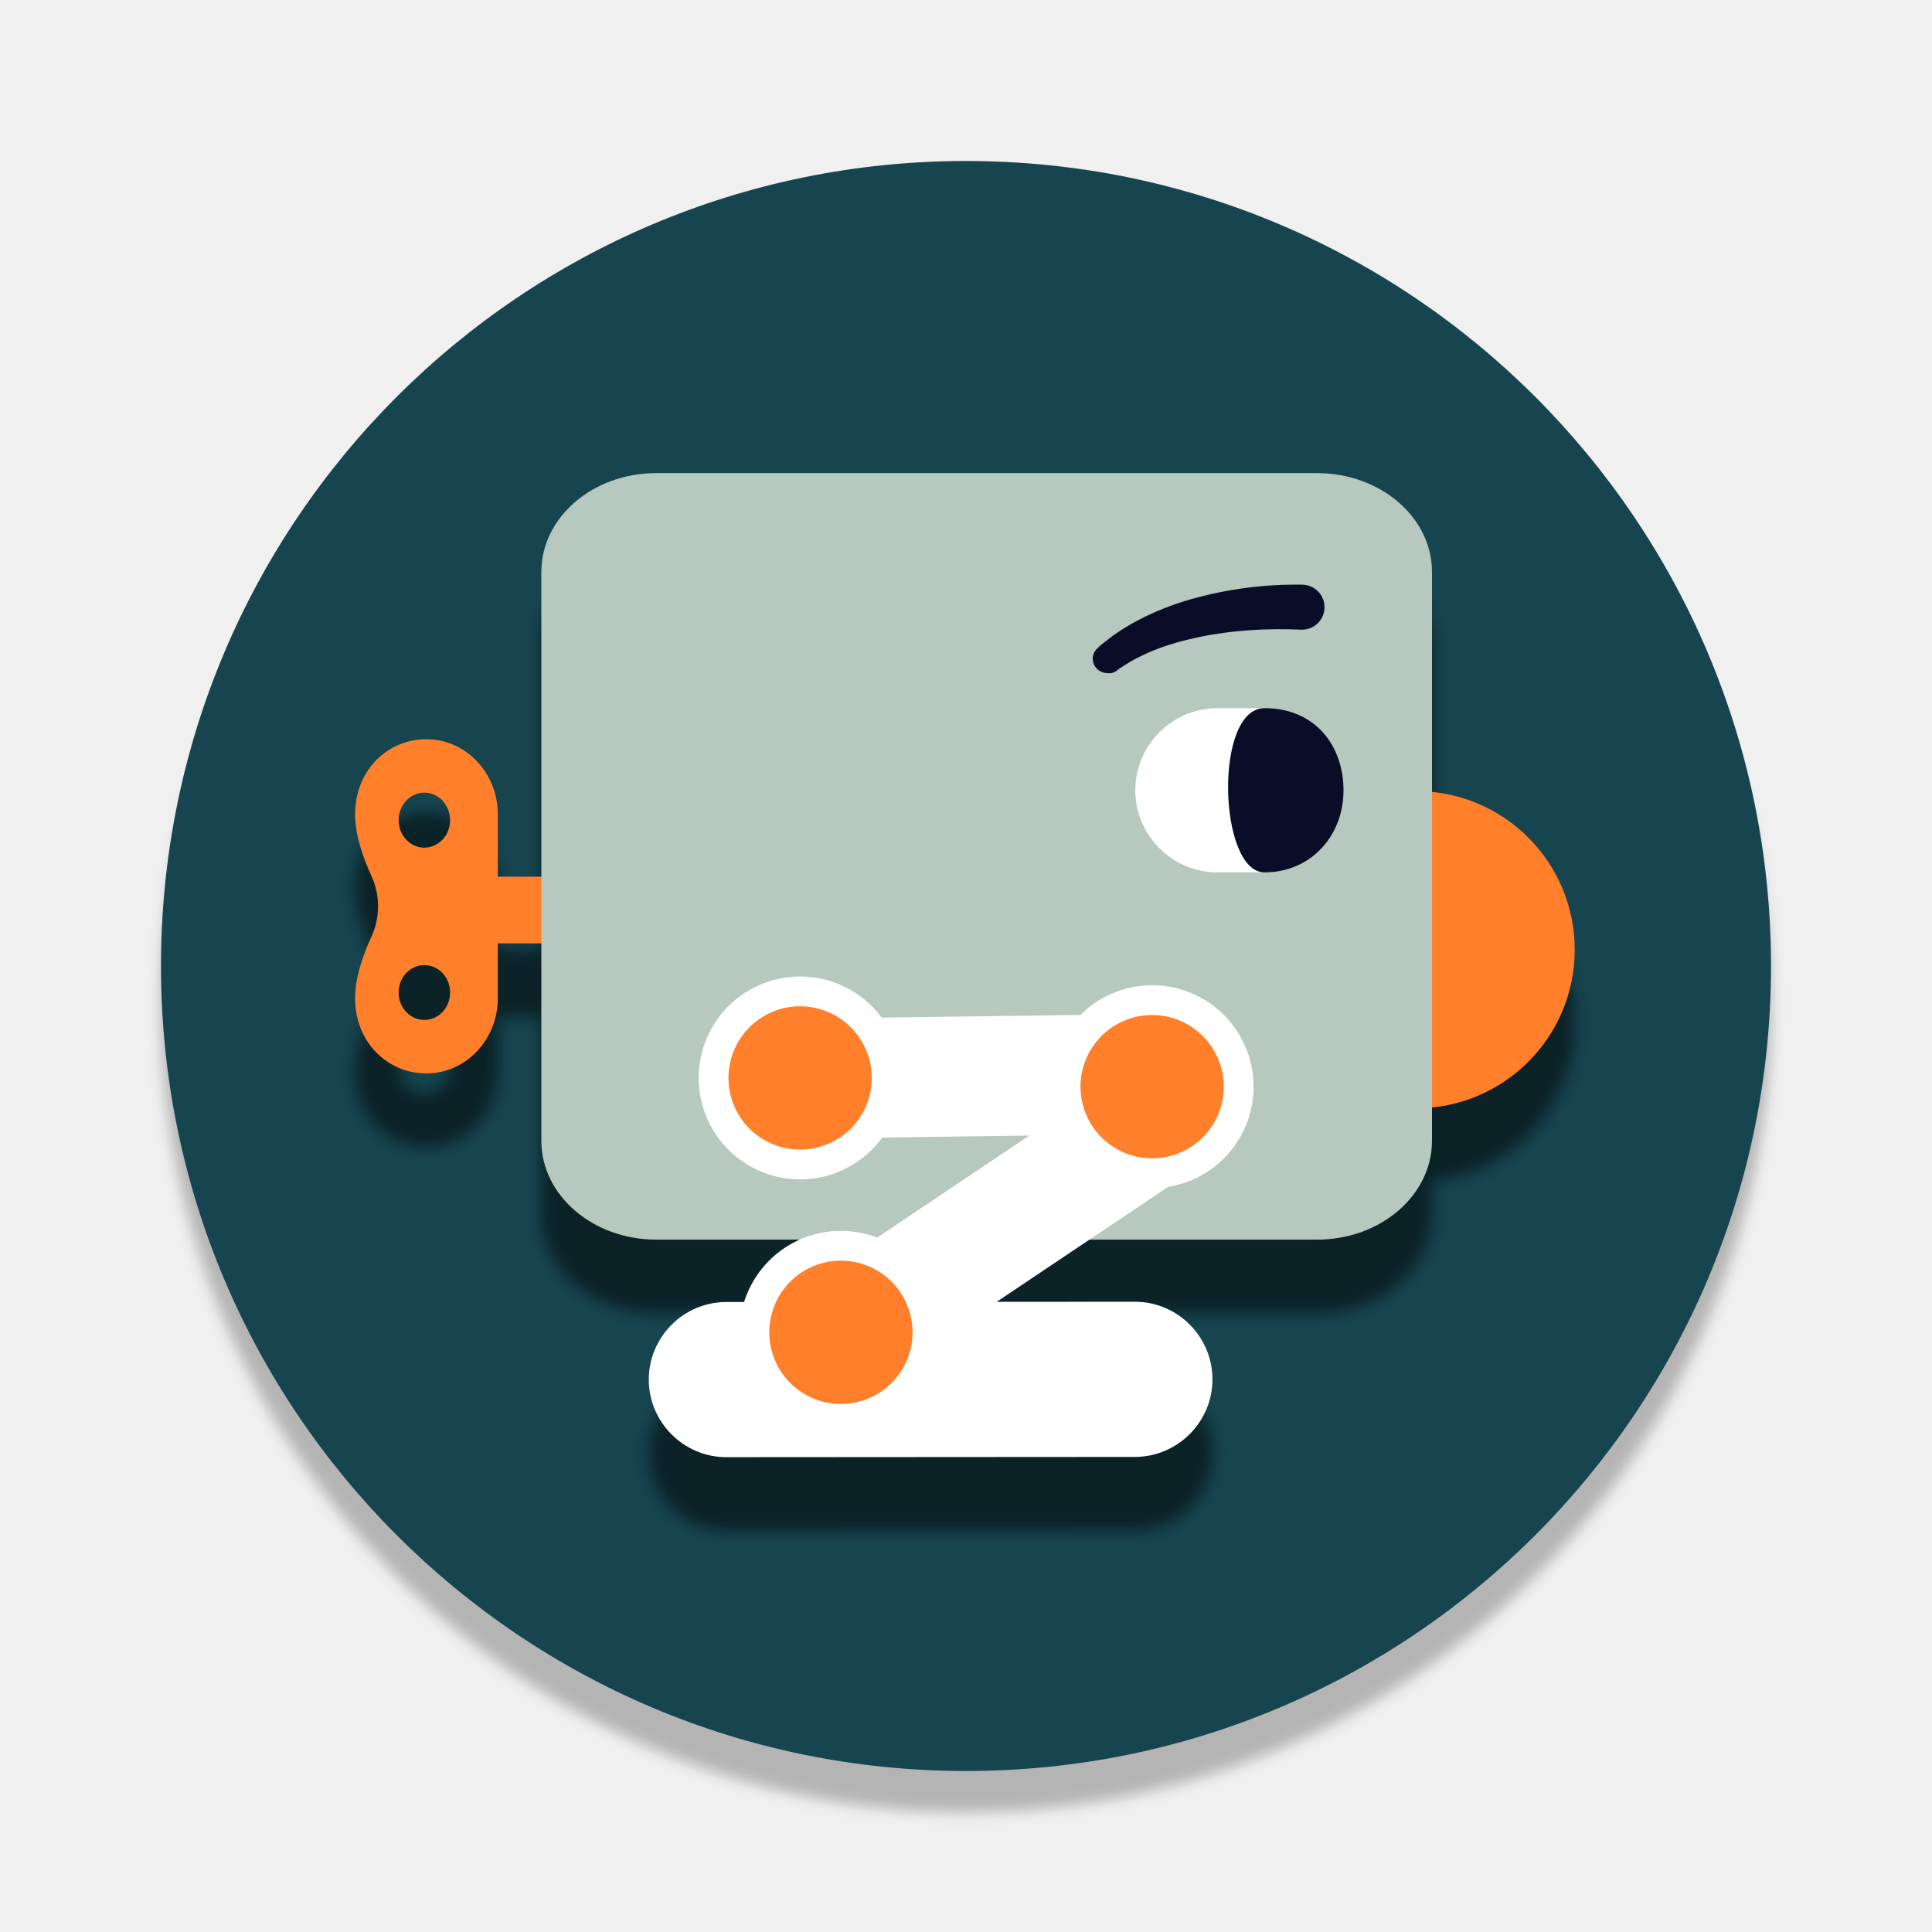
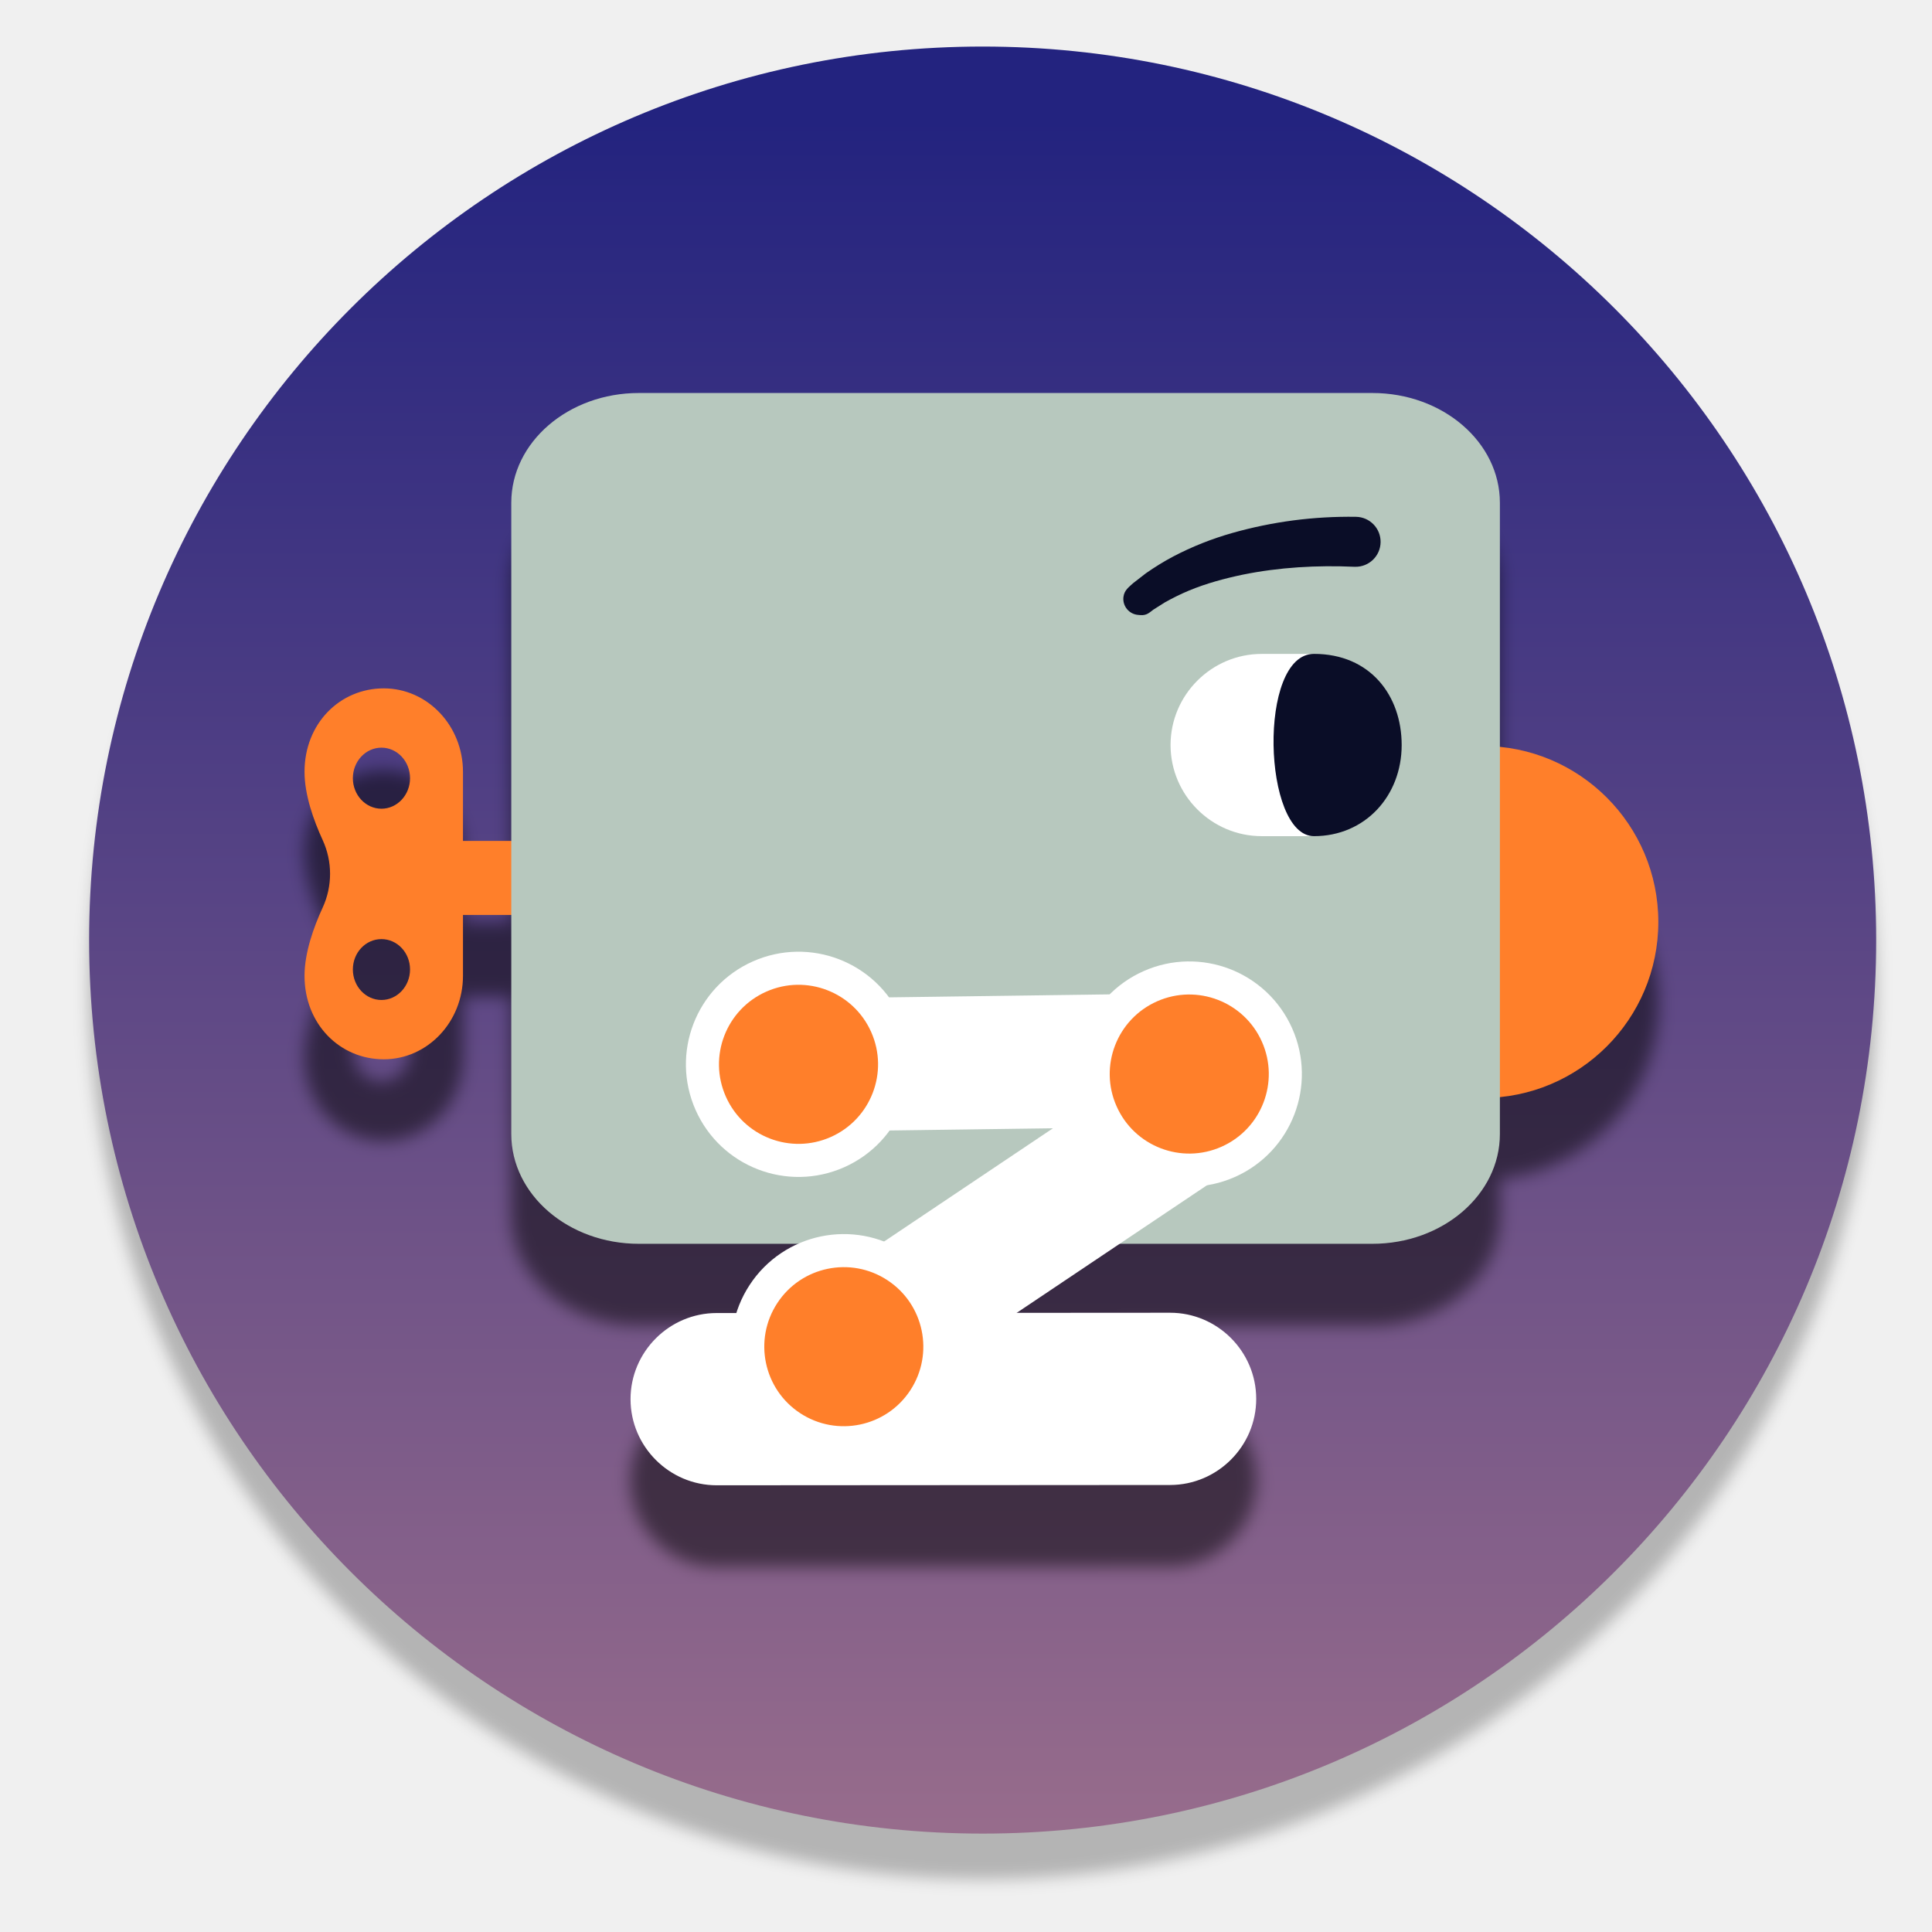
- <svg xmlns="http://www.w3.org/2000/svg" width="380.911" height="380.911" viewBox="0 0 107.502 107.502" id="svg2" version="1.1">
+ <svg xmlns="http://www.w3.org/2000/svg" xmlns:xlink="http://www.w3.org/1999/xlink" version="1.1" width="380.911" height="380.911" viewBox="0 0 107.502 107.502" id="svg2">
  <defs id="defs4">
-     <filter style="color-interpolation-filters:sRGB" id="filter4769-2-8-0-4">
-       <feFlood flood-opacity="0.5" flood-color="rgb(0,0,0)" result="flood" id="feFlood4771-76-7-0-1" />
-       <feComposite in="flood" in2="SourceGraphic" operator="in" result="composite1" id="feComposite4773-5-4-2-9" />
-       <feGaussianBlur stdDeviation="0.5" result="blur" id="feGaussianBlur4775-1-5-1-8" />
-       <feOffset dx="0" dy="5" result="offset" id="feOffset4777-3-6-3-3" />
-       <feComposite in="SourceGraphic" in2="offset" operator="over" result="composite2" id="feComposite4779-9-8-92-8" />
+     <filter color-interpolation-filters="sRGB" id="filter4769-2-8-0-4">
+       <feFlood id="feFlood4771-76-7-0-1" result="flood" flood-color="rgb(0,0,0)" flood-opacity="0.5" />
+       <feComposite in2="SourceGraphic" operator="in" in="flood" result="composite1" id="feComposite4773-5-4-2-9" />
+       <feGaussianBlur id="feGaussianBlur4775-1-5-1-8" result="blur" stdDeviation="0.5" />
+       <feOffset id="feOffset4777-3-6-3-3" result="offset" dy="5" dx="0" />
+       <feComposite in2="offset" operator="over" in="SourceGraphic" result="composite2" id="feComposite4779-9-8-92-8" />
    </filter>
-     <filter style="color-interpolation-filters:sRGB" id="filter31693-3">
-       <feFlood flood-opacity="0.25" flood-color="rgb(0,0,0)" result="flood" id="feFlood31695-3" />
-       <feComposite in="flood" in2="SourceGraphic" operator="in" result="composite1" id="feComposite31697-2" />
-       <feGaussianBlur stdDeviation="2" result="blur" id="feGaussianBlur31699-2" />
-       <feOffset dx="0" dy="12" result="offset" id="feOffset31701-6" />
-       <feComposite in="SourceGraphic" in2="offset" operator="over" result="composite2" id="feComposite31703-0" />
+     <filter color-interpolation-filters="sRGB" id="filter31693-3">
+       <feFlood id="feFlood31695-3" result="flood" flood-color="rgb(0,0,0)" flood-opacity="0.25" />
+       <feComposite in2="SourceGraphic" operator="in" in="flood" result="composite1" id="feComposite31697-2" />
+       <feGaussianBlur id="feGaussianBlur31699-2" result="blur" stdDeviation="2" />
+       <feOffset id="feOffset31701-6" result="offset" dy="12" dx="0" />
+       <feComposite in2="offset" operator="over" in="SourceGraphic" result="composite2" id="feComposite31703-0" />
+     </filter>
+     <filter color-interpolation-filters="sRGB" id="filter4769-2-8-0-4-2">
+       <feFlood id="feFlood4771-76-7-0-1-8" result="flood" flood-color="rgb(0,0,0)" flood-opacity="0.5" />
+       <feComposite in2="SourceGraphic" operator="in" in="flood" result="composite1" id="feComposite4773-5-4-2-9-7" />
+       <feGaussianBlur id="feGaussianBlur4775-1-5-1-8-4" result="blur" stdDeviation="0.5" />
+       <feOffset id="feOffset4777-3-6-3-3-47" result="offset" dy="5" dx="0" />
+       <feComposite in2="offset" operator="over" in="SourceGraphic" result="composite2" id="feComposite4779-9-8-92-8-5" />
+     </filter>
+     <linearGradient x1="2038.106" y1="4534.021" x2="2038.106" y2="5270.007" id="linearGradient9478" xlink:href="#linearGradient3696-0" gradientUnits="userSpaceOnUse" />
+     <linearGradient id="linearGradient3696-0">
+       <stop id="stop3692-8" style="stop-color:#23237f;stop-opacity:1" offset="0" />
+       <stop id="stop3694-0" style="stop-color:#e29b94;stop-opacity:1" offset="1" />
+     </linearGradient>
+     <filter color-interpolation-filters="sRGB" id="filter31693-3-3">
+       <feFlood id="feFlood31695-3-29" result="flood" flood-color="rgb(0,0,0)" flood-opacity="0.25" />
+       <feComposite in2="SourceGraphic" operator="in" in="flood" result="composite1" id="feComposite31697-2-4" />
+       <feGaussianBlur id="feGaussianBlur31699-2-4" result="blur" stdDeviation="2" />
+       <feOffset id="feOffset31701-6-3" result="offset" dy="12" dx="0" />
+       <feComposite in2="offset" operator="over" in="SourceGraphic" result="composite2" id="feComposite31703-0-8" />
    </filter>
  </defs>
-   <g id="layer1" transform="translate(2.353214,5.627318)">
-     <circle r="233.902" cy="4748.814" cx="2057.138" transform="matrix(0.1915003,0,0,0.1915003,-342.545,-861.2758)" style="color:#000000;display:inline;overflow:visible;visibility:visible;fill:#16444f;fill-opacity:1;fill-rule:nonzero;stroke:none;stroke-width:3;marker:none;filter:url(#filter31693-3);enable-background:accumulate" id="path11093-1-4-9-0-4-2" />
-     <g id="g11247-7-6-8-9-7-1-2" transform="matrix(0.8183915,0,0,0.8183915,5.515391,-2.468395)" style="filter:url(#filter4769-2-8-0-4)">
-       <path mask="none" d="m 30.694,58.012 v 2.267 H 17.109 v -4.534 h 13.585 z" style="fill:#ff7f2a;fill-opacity:1;fill-rule:nonzero;stroke:none" id="path7711-0-4-3-3-2-4-5-9" />
-       <path mask="none" style="fill:#ff7f2a;fill-opacity:1;fill-rule:nonzero;stroke:none" d="m 19.379,46.4 c -2.679,0 -4.853,2.141 -4.853,5.113 0,1.41 0.556,2.974 1.113,4.183 0.602,1.308 0.602,2.82 0,4.129 -0.557,1.208 -1.113,2.773 -1.113,4.183 0,2.971 2.174,5.113 4.853,5.113 2.681,0 4.853,-2.288 4.853,-5.113 v -4.194 -4.107 -4.194 c 0,-2.825 -2.172,-5.113 -4.853,-5.113 z m -0.141,3.632 c 0.966,0 1.751,0.838 1.751,1.87 0,1.032 -0.785,1.87 -1.751,1.87 -0.966,0 -1.751,-0.838 -1.751,-1.87 0,-1.032 0.785,-1.87 1.751,-1.87 z m 0,11.727 c 0.965,0 1.751,0.828 1.751,1.859 0,1.032 -0.786,1.87 -1.751,1.87 -0.966,0 -1.751,-0.838 -1.751,-1.87 0,-1.031 0.785,-1.859 1.751,-1.859 z" id="path7917-6-0-7-7-6-3-4-0" />
-       <path mask="none" d="m 67.549,95.197 -27.773,0.018 c -2.902,0.002 -5.278,-2.37 -5.28,-5.271 l -1.85e-4,-10e-4 c -0.002,-2.902 2.371,-5.277 5.272,-5.279 l 27.774,-0.018 c 2.902,-0.004 5.278,2.37 5.279,5.272 0.004,2.902 -2.371,5.276 -5.272,5.279" style="fill:#ffffff;fill-opacity:1;fill-rule:nonzero;stroke:none" id="path7967-1-9-8-1-53-1-0-2" />
-       <path mask="none" d="m 75.89,60.711 c 0,5.954 4.827,10.781 10.782,10.781 5.953,0 10.78,-4.827 10.78,-10.781 0,-5.954 -4.827,-10.782 -10.78,-10.782 -5.955,0 -10.782,4.828 -10.782,10.782" style="fill:#ff7f2a;fill-opacity:1;fill-rule:nonzero;stroke:none" id="path7979-6-4-8-0-2-3-6-7" />
-       <path mask="none" d="m 35.003,28.308 h 44.932 c 4.314,0 7.812,3.011 7.812,6.723 v 38.669 c 0,3.713 -3.498,6.723 -7.812,6.723 H 35.003 c -4.314,0 -7.812,-3.011 -7.812,-6.723 V 35.031 c 0,-3.713 3.498,-6.723 7.812,-6.723" style="fill:#b7c8be;fill-opacity:1;fill-rule:nonzero;stroke:none" id="path7983-4-8-2-7-4-6-6-1" />
-       <path mask="none" d="m 75.898,55.453 h -2.742 c -3.07,0 -5.582,-2.512 -5.582,-5.582 0,-3.07 2.512,-5.581 5.582,-5.581 h 2.742 c 3.07,0 5.582,2.511 5.582,5.581 0,3.07 -2.512,5.582 -5.582,5.582" style="fill:#ffffff;fill-opacity:1;fill-rule:nonzero;stroke:none" id="path7995-3-8-9-3-4-3-8-4" />
-       <path mask="none" d="m 81.731,49.87 c 0,-3.014 -1.911,-5.582 -5.374,-5.582 -3.462,0 -3.134,11.165 0,11.165 3.135,0 5.374,-2.463 5.374,-5.582" style="fill:#0a0d27;fill-opacity:1;fill-rule:nonzero;stroke:none" id="path7999-1-2-1-4-4-0-1-3" />
-       <path mask="none" d="m 78.822,38.952 c -2.266,-0.102 -4.608,0.03 -6.844,0.487 -1.115,0.235 -2.216,0.533 -3.254,0.962 -0.519,0.215 -1.017,0.463 -1.501,0.734 l -0.701,0.443 c -0.224,0.159 -0.394,0.37 -0.806,0.334 l -0.135,-0.012 c -0.542,-0.047 -0.943,-0.524 -0.896,-1.067 0.001,-0.01 0.003,-0.025 0.004,-0.035 0.054,-0.426 0.347,-0.607 0.587,-0.837 l 0.785,-0.609 c 0.541,-0.377 1.099,-0.724 1.678,-1.03 1.157,-0.607 2.366,-1.084 3.603,-1.436 2.478,-0.702 5.01,-1.033 7.591,-0.994 0.846,0.014 1.52,0.709 1.507,1.555 -0.013,0.845 -0.709,1.519 -1.554,1.506 l -0.039,-0.001 -0.026,-10e-4 z" style="fill:#0a0d27;fill-opacity:1;fill-rule:nonzero;stroke:none" id="path8011-7-4-3-9-2-1-3-7" />
-       <path mask="none" d="M 70.092,76.644 49.777,90.268 45.233,83.499 65.548,69.874 Z" style="fill:#ffffff;fill-opacity:1;fill-rule:nonzero;stroke:none" id="path8015-6-5-5-6-7-9-3-1" />
-       <path mask="none" d="m 52.481,89.95 c -1.781,2.718 -5.428,3.478 -8.147,1.697 -2.717,-1.781 -3.477,-5.429 -1.696,-8.147 1.78,-2.718 5.428,-3.478 8.146,-1.696 2.718,1.78 3.477,5.428 1.697,8.145" style="fill:#ff7f2a;fill-opacity:1;fill-rule:nonzero;stroke:none" id="path8027-1-5-9-5-9-0-1-6" />
-       <path mask="none" d="m 52.481,89.95 c -1.781,2.718 -5.428,3.478 -8.147,1.697 -2.717,-1.781 -3.477,-5.429 -1.696,-8.147 1.78,-2.718 5.428,-3.478 8.146,-1.696 2.718,1.78 3.477,5.428 1.697,8.145 z" style="fill:none;stroke:#ffffff;stroke-width:2.026;stroke-linecap:round;stroke-linejoin:round;stroke-miterlimit:4;stroke-dasharray:none;stroke-opacity:1" id="path8031-8-1-8-1-2-4-0-8" />
-       <path mask="none" d="m 68.193,73.239 -24.458,0.332 -0.115,-8.154 24.459,-0.331 0.114,8.154 z" style="fill:#ffffff;fill-opacity:1;fill-rule:nonzero;stroke:none" id="path8035-0-7-4-0-3-2-5-9" />
-       <path mask="none" d="m 66.334,64.646 c 2.971,-1.318 6.446,0.022 7.764,2.992 1.318,2.97 -0.022,6.447 -2.992,7.765 -2.971,1.318 -6.446,-0.022 -7.764,-2.993 -1.319,-2.97 0.021,-6.446 2.992,-7.764" style="fill:#ff7f2a;fill-opacity:1;fill-rule:nonzero;stroke:none" id="path8047-7-1-0-9-7-9-8-9" />
-       <path mask="none" d="m 66.334,64.646 c 2.971,-1.318 6.446,0.022 7.764,2.992 1.318,2.97 -0.022,6.447 -2.992,7.765 -2.971,1.318 -6.446,-0.022 -7.764,-2.993 -1.319,-2.97 0.021,-6.446 2.992,-7.764 z" style="fill:none;stroke:#ffffff;stroke-width:2.026;stroke-linecap:round;stroke-linejoin:round;stroke-miterlimit:4;stroke-dasharray:none;stroke-opacity:1" id="path8051-5-1-7-9-3-3-9-0" />
-       <path mask="none" d="m 42.4,64.051 c 2.97,-1.318 6.446,0.022 7.764,2.993 1.318,2.97 -0.022,6.446 -2.993,7.764 -2.97,1.318 -6.446,-0.022 -7.764,-2.992 -1.318,-2.971 0.022,-6.447 2.993,-7.765" style="fill:#ff7f2a;fill-opacity:1;fill-rule:nonzero;stroke:none" id="path8055-5-5-6-6-1-1-3-0" />
-       <path mask="none" d="m 42.4,64.051 c 2.97,-1.318 6.446,0.022 7.764,2.993 1.318,2.97 -0.022,6.446 -2.993,7.764 -2.97,1.318 -6.446,-0.022 -7.764,-2.992 -1.318,-2.971 0.022,-6.447 2.993,-7.765 z" style="fill:none;stroke:#ffffff;stroke-width:2.026;stroke-linecap:round;stroke-linejoin:round;stroke-miterlimit:4;stroke-dasharray:none;stroke-opacity:1" id="path8059-4-2-3-83-5-4-8-6" />
+   <g transform="translate(2.353214,5.627318)" id="layer1">
+     <circle cx="2057.138" cy="4748.814" r="233.902" transform="matrix(0.2125598,0,0,0.2125598,-384.9409,-962.7259)" id="path11093-1-4-9-0-4-2-6" style="color:#000000;fill:url(#linearGradient9478);fill-opacity:1;fill-rule:nonzero;stroke:none;stroke-width:3;marker:none;visibility:visible;display:inline;overflow:visible;filter:url(#filter31693-3-3);enable-background:accumulate" />
+     <g transform="matrix(0.908391,0,0,0.908391,1.396115,-9.474241)" id="g11247-7-6-8-9-7-1-2-1" style="filter:url(#filter4769-2-8-0-4-2)">
+       <path d="m 30.694,58.012 v 2.267 H 17.109 v -4.534 h 13.585 z" id="path7711-0-4-3-3-2-4-5-9-6" style="fill:#ff7f2a;fill-opacity:1;fill-rule:nonzero;stroke:none" />
+       <path d="m 19.379,46.4 c -2.679,0 -4.853,2.141 -4.853,5.113 0,1.41 0.556,2.974 1.113,4.183 0.602,1.308 0.602,2.82 0,4.129 -0.557,1.208 -1.113,2.773 -1.113,4.183 0,2.971 2.174,5.113 4.853,5.113 2.681,0 4.853,-2.288 4.853,-5.113 v -4.194 -4.107 -4.194 c 0,-2.825 -2.172,-5.113 -4.853,-5.113 z m -0.141,3.632 c 0.966,0 1.751,0.838 1.751,1.87 0,1.032 -0.785,1.87 -1.751,1.87 -0.966,0 -1.751,-0.838 -1.751,-1.87 0,-1.032 0.785,-1.87 1.751,-1.87 z m 0,11.727 c 0.965,0 1.751,0.828 1.751,1.859 0,1.032 -0.786,1.87 -1.751,1.87 -0.966,0 -1.751,-0.838 -1.751,-1.87 0,-1.031 0.785,-1.859 1.751,-1.859 z" id="path7917-6-0-7-7-6-3-4-0-5" style="fill:#ff7f2a;fill-opacity:1;fill-rule:nonzero;stroke:none" />
+       <path d="m 67.549,95.197 -27.773,0.018 c -2.902,0.002 -5.278,-2.37 -5.28,-5.271 l -1.85e-4,-10e-4 c -0.002,-2.902 2.371,-5.277 5.272,-5.279 l 27.774,-0.018 c 2.902,-0.004 5.278,2.37 5.279,5.272 0.004,2.902 -2.371,5.276 -5.272,5.279" id="path7967-1-9-8-1-53-1-0-2-9" style="fill:#ffffff;fill-opacity:1;fill-rule:nonzero;stroke:none" />
+       <path d="m 75.89,60.711 c 0,5.954 4.827,10.781 10.782,10.781 5.953,0 10.78,-4.827 10.78,-10.781 0,-5.954 -4.827,-10.782 -10.78,-10.782 -5.955,0 -10.782,4.828 -10.782,10.782" id="path7979-6-4-8-0-2-3-6-7-6" style="fill:#ff7f2a;fill-opacity:1;fill-rule:nonzero;stroke:none" />
+       <path d="m 35.003,28.308 h 44.932 c 4.314,0 7.812,3.011 7.812,6.723 v 38.669 c 0,3.713 -3.498,6.723 -7.812,6.723 H 35.003 c -4.314,0 -7.812,-3.011 -7.812,-6.723 V 35.031 c 0,-3.713 3.498,-6.723 7.812,-6.723" id="path7983-4-8-2-7-4-6-6-1-2" style="fill:#b7c8be;fill-opacity:1;fill-rule:nonzero;stroke:none" />
+       <path d="m 75.898,55.453 h -2.742 c -3.07,0 -5.582,-2.512 -5.582,-5.582 0,-3.07 2.512,-5.581 5.582,-5.581 h 2.742 c 3.07,0 5.582,2.511 5.582,5.581 0,3.07 -2.512,5.582 -5.582,5.582" id="path7995-3-8-9-3-4-3-8-4-8" style="fill:#ffffff;fill-opacity:1;fill-rule:nonzero;stroke:none" />
+       <path d="m 81.731,49.87 c 0,-3.014 -1.911,-5.582 -5.374,-5.582 -3.462,0 -3.134,11.165 0,11.165 3.135,0 5.374,-2.463 5.374,-5.582" id="path7999-1-2-1-4-4-0-1-3-3" style="fill:#0a0d27;fill-opacity:1;fill-rule:nonzero;stroke:none" />
+       <path d="m 78.822,38.952 c -2.266,-0.102 -4.608,0.03 -6.844,0.487 -1.115,0.235 -2.216,0.533 -3.254,0.962 -0.519,0.215 -1.017,0.463 -1.501,0.734 l -0.701,0.443 c -0.224,0.159 -0.394,0.37 -0.806,0.334 l -0.135,-0.012 c -0.542,-0.047 -0.943,-0.524 -0.896,-1.067 0.001,-0.01 0.003,-0.025 0.004,-0.035 0.054,-0.426 0.347,-0.607 0.587,-0.837 l 0.785,-0.609 c 0.541,-0.377 1.099,-0.724 1.678,-1.03 1.157,-0.607 2.366,-1.084 3.603,-1.436 2.478,-0.702 5.01,-1.033 7.591,-0.994 0.846,0.014 1.52,0.709 1.507,1.555 -0.013,0.845 -0.709,1.519 -1.554,1.506 l -0.039,-0.001 -0.026,-10e-4 z" id="path8011-7-4-3-9-2-1-3-7-8" style="fill:#0a0d27;fill-opacity:1;fill-rule:nonzero;stroke:none" />
+       <path d="M 70.092,76.644 49.777,90.268 45.233,83.499 65.548,69.874 z" id="path8015-6-5-5-6-7-9-3-1-5" style="fill:#ffffff;fill-opacity:1;fill-rule:nonzero;stroke:none" />
+       <path d="m 52.481,89.95 c -1.781,2.718 -5.428,3.478 -8.147,1.697 -2.717,-1.781 -3.477,-5.429 -1.696,-8.147 1.78,-2.718 5.428,-3.478 8.146,-1.696 2.718,1.78 3.477,5.428 1.697,8.145" id="path8027-1-5-9-5-9-0-1-6-9" style="fill:#ff7f2a;fill-opacity:1;fill-rule:nonzero;stroke:none" />
+       <path d="m 52.481,89.95 c -1.781,2.718 -5.428,3.478 -8.147,1.697 -2.717,-1.781 -3.477,-5.429 -1.696,-8.147 1.78,-2.718 5.428,-3.478 8.146,-1.696 2.718,1.78 3.477,5.428 1.697,8.145 z" id="path8031-8-1-8-1-2-4-0-8-5" style="fill:none;stroke:#ffffff;stroke-width:2.026;stroke-linecap:round;stroke-linejoin:round;stroke-miterlimit:4;stroke-opacity:1;stroke-dasharray:none" />
+       <path d="m 68.193,73.239 -24.458,0.332 -0.115,-8.154 24.459,-0.331 0.114,8.154 z" id="path8035-0-7-4-0-3-2-5-9-5" style="fill:#ffffff;fill-opacity:1;fill-rule:nonzero;stroke:none" />
+       <path d="m 66.334,64.646 c 2.971,-1.318 6.446,0.022 7.764,2.992 1.318,2.97 -0.022,6.447 -2.992,7.765 -2.971,1.318 -6.446,-0.022 -7.764,-2.993 -1.319,-2.97 0.021,-6.446 2.992,-7.764" id="path8047-7-1-0-9-7-9-8-9-9" style="fill:#ff7f2a;fill-opacity:1;fill-rule:nonzero;stroke:none" />
+       <path d="m 66.334,64.646 c 2.971,-1.318 6.446,0.022 7.764,2.992 1.318,2.97 -0.022,6.447 -2.992,7.765 -2.971,1.318 -6.446,-0.022 -7.764,-2.993 -1.319,-2.97 0.021,-6.446 2.992,-7.764 z" id="path8051-5-1-7-9-3-3-9-0-6" style="fill:none;stroke:#ffffff;stroke-width:2.026;stroke-linecap:round;stroke-linejoin:round;stroke-miterlimit:4;stroke-opacity:1;stroke-dasharray:none" />
+       <path d="m 42.4,64.051 c 2.97,-1.318 6.446,0.022 7.764,2.993 1.318,2.97 -0.022,6.446 -2.993,7.764 -2.97,1.318 -6.446,-0.022 -7.764,-2.992 -1.318,-2.971 0.022,-6.447 2.993,-7.765" id="path8055-5-5-6-6-1-1-3-0-6" style="fill:#ff7f2a;fill-opacity:1;fill-rule:nonzero;stroke:none" />
+       <path d="m 42.4,64.051 c 2.97,-1.318 6.446,0.022 7.764,2.993 1.318,2.97 -0.022,6.446 -2.993,7.764 -2.97,1.318 -6.446,-0.022 -7.764,-2.992 -1.318,-2.971 0.022,-6.447 2.993,-7.765 z" id="path8059-4-2-3-83-5-4-8-6-0" style="fill:none;stroke:#ffffff;stroke-width:2.026;stroke-linecap:round;stroke-linejoin:round;stroke-miterlimit:4;stroke-opacity:1;stroke-dasharray:none" />
    </g>
  </g>
</svg>
